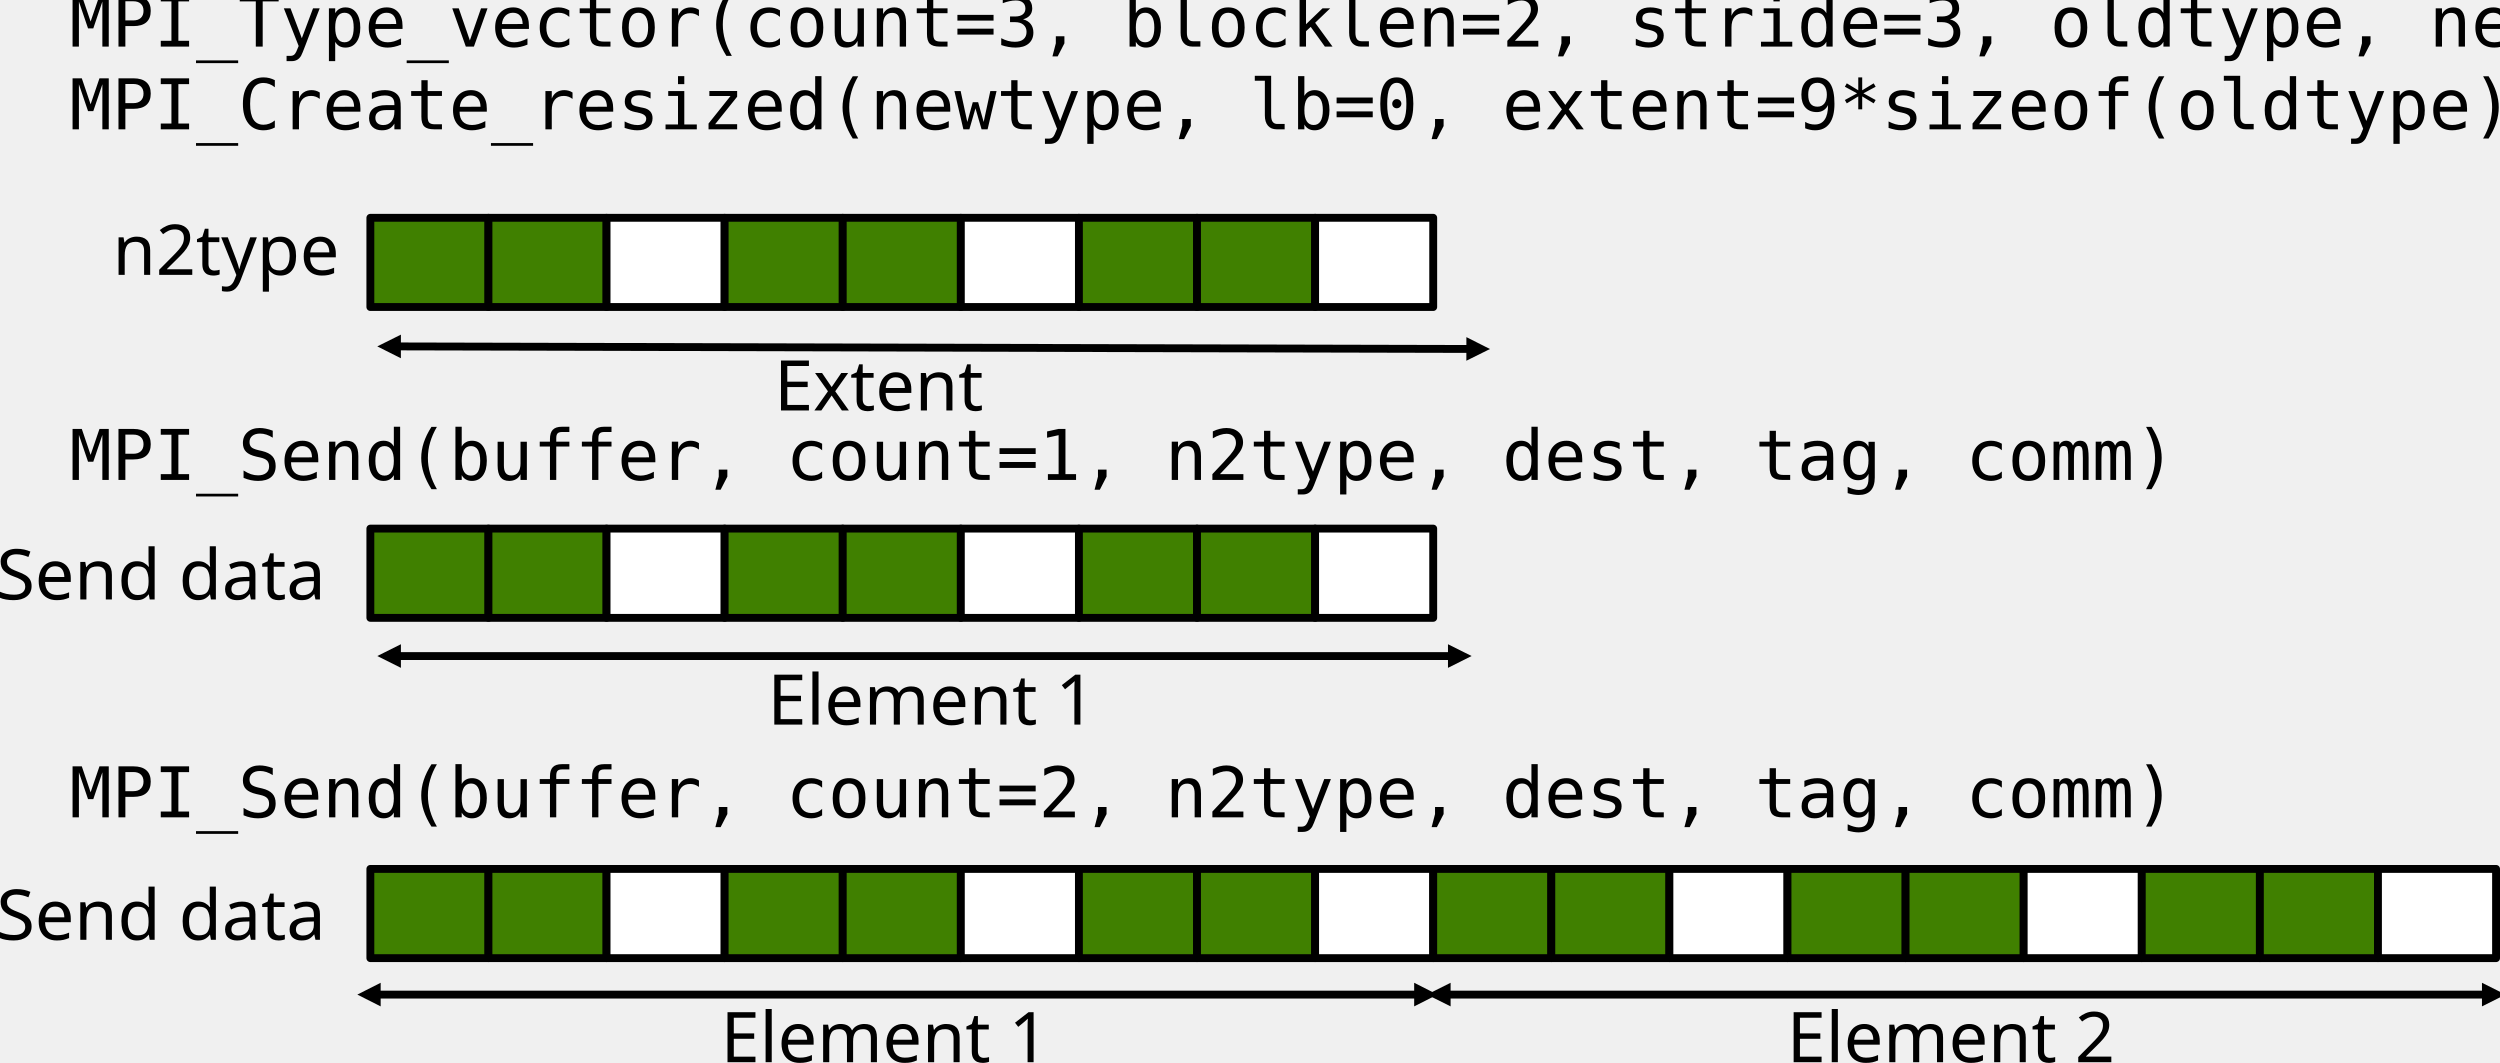
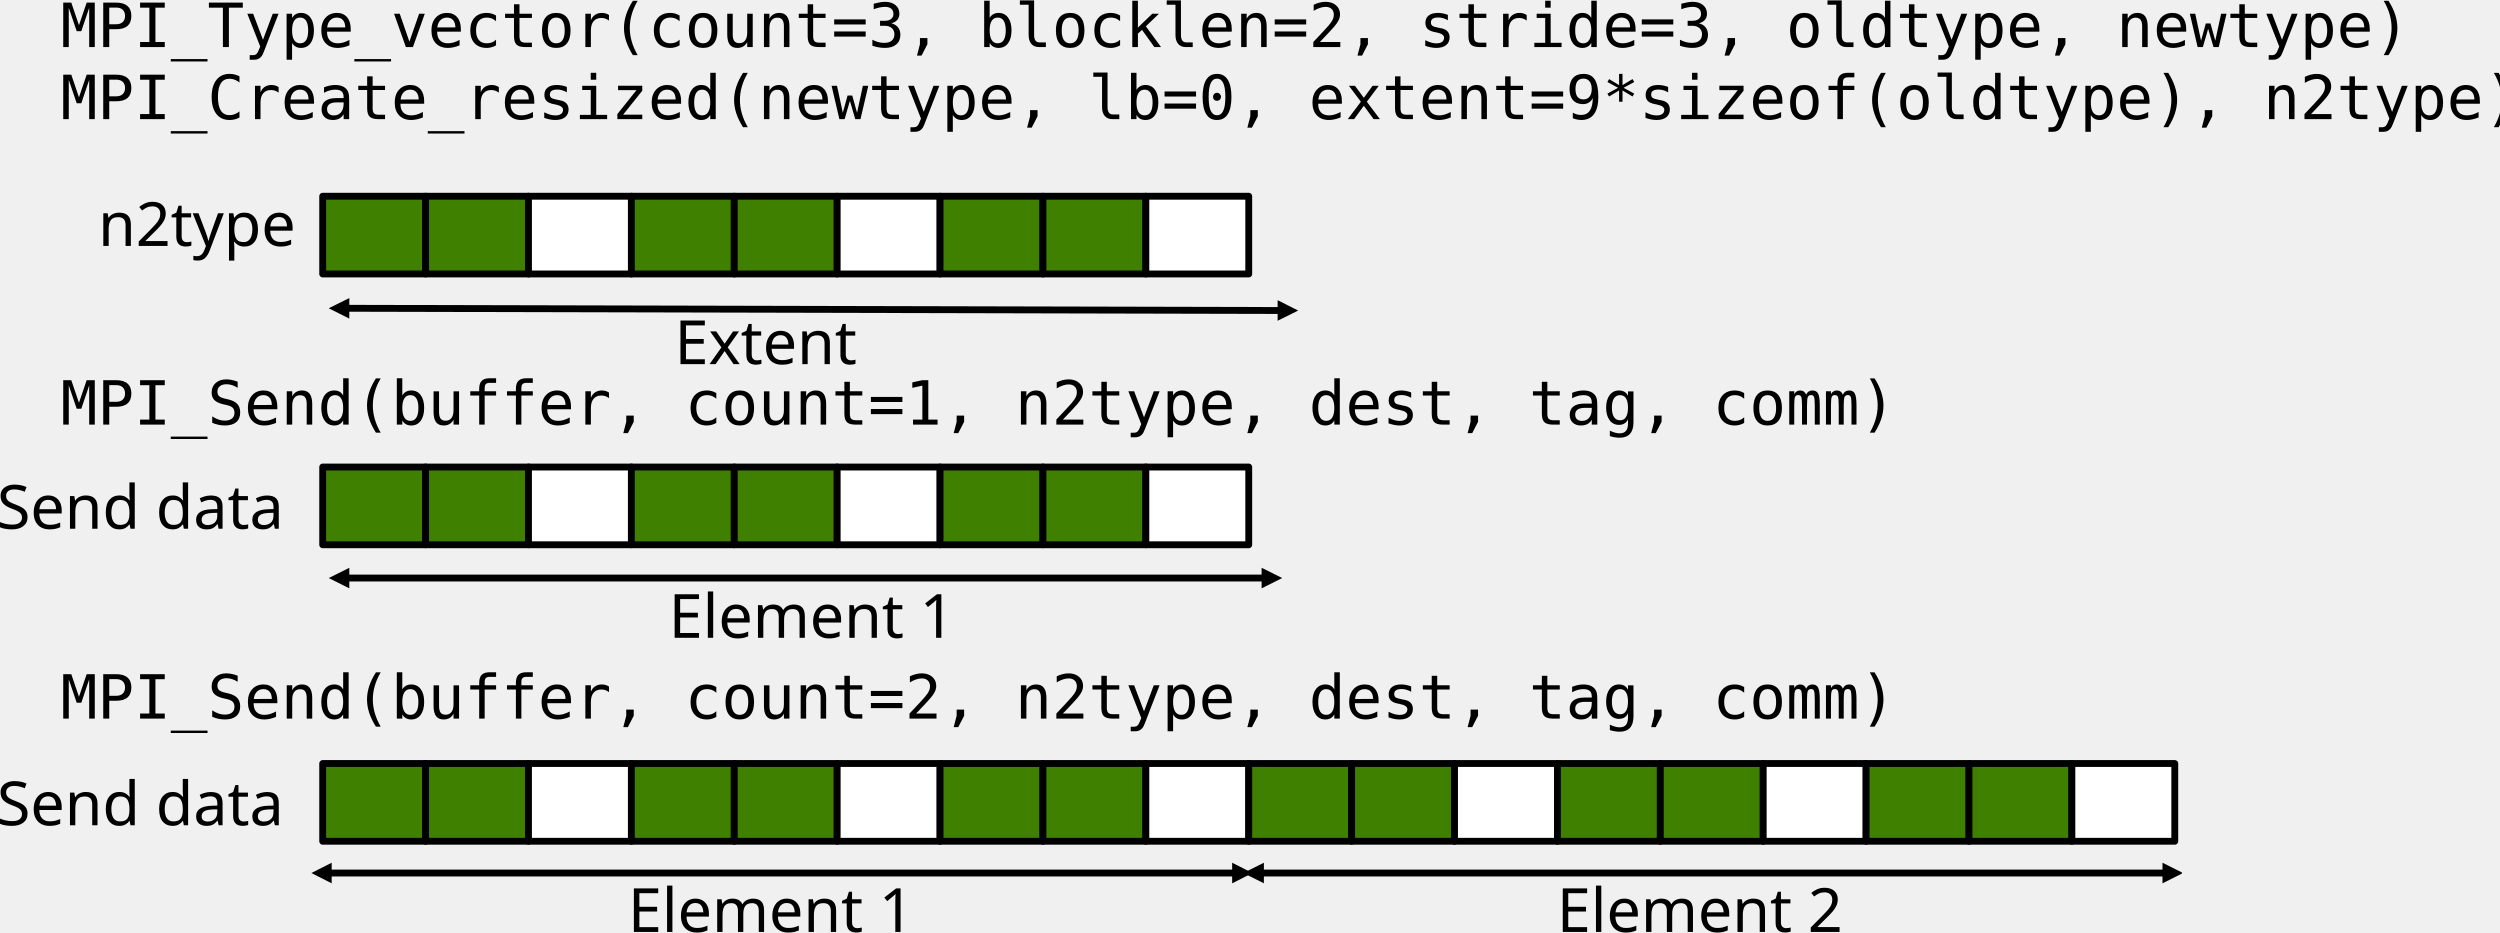
- <svg xmlns="http://www.w3.org/2000/svg" xmlns:xlink="http://www.w3.org/1999/xlink" viewBox="0 0 952.627 405.014" height="405.014" width="952.627" xml:space="preserve" id="svg2" version="1.1">
+ <svg xmlns="http://www.w3.org/2000/svg" xmlns:xlink="http://www.w3.org/1999/xlink" viewBox="0 0 1093.365 407.834" height="407.834" width="1093.365" xml:space="preserve" id="svg2" version="1.1">
  <defs id="defs6">
    <clipPath id="clipPath18" clipPathUnits="userSpaceOnUse">
      <path style="clip-rule:evenodd" id="path16" d="M 0,1.2207e-4 H 720 V 450 H 0 Z" />
    </clipPath>
    <clipPath id="clipPath28" clipPathUnits="userSpaceOnUse">
      <path style="clip-rule:evenodd" id="path26" d="M 1.0729e-5,0 H 720 V 450 H 1.0729e-5 Z" />
    </clipPath>
    <clipPath id="clipPath40" clipPathUnits="userSpaceOnUse">
      <path style="clip-rule:evenodd" id="path38" d="M 1.0729e-5,0 H 720 V 450 H 1.0729e-5 Z" />
    </clipPath>
    <clipPath id="clipPath52" clipPathUnits="userSpaceOnUse">
      <path style="clip-rule:evenodd" id="path50" d="M 1.0729e-5,0 H 720 V 450 H 1.0729e-5 Z" />
    </clipPath>
    <clipPath id="clipPath64" clipPathUnits="userSpaceOnUse">
      <path style="clip-rule:evenodd" id="path62" d="M 1.0729e-5,0 H 720 V 450 H 1.0729e-5 Z" />
    </clipPath>
    <clipPath id="clipPath76" clipPathUnits="userSpaceOnUse">
      <path style="clip-rule:evenodd" id="path74" d="M 1.0729e-5,0 H 720 V 450 H 1.0729e-5 Z" />
    </clipPath>
    <clipPath id="clipPath88" clipPathUnits="userSpaceOnUse">
      <path style="clip-rule:evenodd" id="path86" d="M 1.0729e-5,0 H 720 V 450 H 1.0729e-5 Z" />
    </clipPath>
    <clipPath id="clipPath100" clipPathUnits="userSpaceOnUse">
      <path style="clip-rule:evenodd" id="path98" d="M 1.0729e-5,0 H 720 V 450 H 1.0729e-5 Z" />
    </clipPath>
    <clipPath id="clipPath112" clipPathUnits="userSpaceOnUse">
      <path style="clip-rule:evenodd" id="path110" d="M 1.0729e-5,0 H 720 V 450 H 1.0729e-5 Z" />
    </clipPath>
    <clipPath id="clipPath124" clipPathUnits="userSpaceOnUse">
      <path style="clip-rule:evenodd" id="path122" d="M 1.0729e-5,0 H 720 V 450 H 1.0729e-5 Z" />
    </clipPath>
    <clipPath id="clipPath136" clipPathUnits="userSpaceOnUse">
      <path style="clip-rule:evenodd" id="path134" d="M 1.0729e-5,0 H 720 V 450 H 1.0729e-5 Z" />
    </clipPath>
    <clipPath id="clipPath148" clipPathUnits="userSpaceOnUse">
      <path style="clip-rule:evenodd" id="path146" d="M 1.0729e-5,0 H 720 V 450 H 1.0729e-5 Z" />
    </clipPath>
    <clipPath id="clipPath160" clipPathUnits="userSpaceOnUse">
      <path style="clip-rule:evenodd" id="path158" d="M 1.0729e-5,0 H 720 V 450 H 1.0729e-5 Z" />
    </clipPath>
    <clipPath id="clipPath172" clipPathUnits="userSpaceOnUse">
      <path style="clip-rule:evenodd" id="path170" d="M 1.0729e-5,0 H 720 V 450 H 1.0729e-5 Z" />
    </clipPath>
    <clipPath id="clipPath184" clipPathUnits="userSpaceOnUse">
      <path style="clip-rule:evenodd" id="path182" d="M 1.0729e-5,0 H 720 V 450 H 1.0729e-5 Z" />
    </clipPath>
    <clipPath id="clipPath196" clipPathUnits="userSpaceOnUse">
      <path style="clip-rule:evenodd" id="path194" d="M 1.0729e-5,0 H 720 V 450 H 1.0729e-5 Z" />
    </clipPath>
    <clipPath id="clipPath208" clipPathUnits="userSpaceOnUse">
      <path style="clip-rule:evenodd" id="path206" d="M 1.0729e-5,0 H 720 V 450 H 1.0729e-5 Z" />
    </clipPath>
    <clipPath id="clipPath220" clipPathUnits="userSpaceOnUse">
      <path style="clip-rule:evenodd" id="path218" d="M 1.0729e-5,0 H 720 V 450 H 1.0729e-5 Z" />
    </clipPath>
    <clipPath id="clipPath232" clipPathUnits="userSpaceOnUse">
      <path style="clip-rule:evenodd" id="path230" d="M 1.0729e-5,0 H 720 V 450 H 1.0729e-5 Z" />
    </clipPath>
    <clipPath id="clipPath244" clipPathUnits="userSpaceOnUse">
      <path style="clip-rule:evenodd" id="path242" d="M 1.0729e-5,0 H 720 V 450 H 1.0729e-5 Z" />
    </clipPath>
    <clipPath id="clipPath256" clipPathUnits="userSpaceOnUse">
      <path style="clip-rule:evenodd" id="path254" d="M 1.0729e-5,0 H 720 V 450 H 1.0729e-5 Z" />
    </clipPath>
    <clipPath id="clipPath268" clipPathUnits="userSpaceOnUse">
      <path style="clip-rule:evenodd" id="path266" d="M 1.0729e-5,0 H 720 V 450 H 1.0729e-5 Z" />
    </clipPath>
    <clipPath id="clipPath282" clipPathUnits="userSpaceOnUse">
      <path style="clip-rule:evenodd" id="path280" d="M 1.0729e-5,0 H 720 V 450 H 1.0729e-5 Z" />
    </clipPath>
    <clipPath id="clipPath330" clipPathUnits="userSpaceOnUse">
      <path style="clip-rule:evenodd" id="path328" d="M 1.0729e-5,0 H 720 V 450 H 1.0729e-5 Z" />
    </clipPath>
    <clipPath id="clipPath376" clipPathUnits="userSpaceOnUse">
      <path style="clip-rule:evenodd" id="path374" d="M 1.0729e-5,0 H 720 V 450 H 1.0729e-5 Z" />
    </clipPath>
    <clipPath id="clipPath388" clipPathUnits="userSpaceOnUse">
      <path style="clip-rule:evenodd" id="path386" d="M 1.0729e-5,0 H 720 V 450 H 1.0729e-5 Z" />
    </clipPath>
    <clipPath id="clipPath400" clipPathUnits="userSpaceOnUse">
      <path style="clip-rule:evenodd" id="path398" d="M 1.0729e-5,0 H 720 V 450 H 1.0729e-5 Z" />
    </clipPath>
    <clipPath id="clipPath412" clipPathUnits="userSpaceOnUse">
      <path style="clip-rule:evenodd" id="path410" d="M 1.0729e-5,0 H 720 V 450 H 1.0729e-5 Z" />
    </clipPath>
    <clipPath id="clipPath424" clipPathUnits="userSpaceOnUse">
      <path style="clip-rule:evenodd" id="path422" d="M 1.0729e-5,0 H 720 V 450 H 1.0729e-5 Z" />
    </clipPath>
    <clipPath id="clipPath436" clipPathUnits="userSpaceOnUse">
      <path style="clip-rule:evenodd" id="path434" d="M 1.0729e-5,0 H 720 V 450 H 1.0729e-5 Z" />
    </clipPath>
    <clipPath id="clipPath448" clipPathUnits="userSpaceOnUse">
      <path style="clip-rule:evenodd" id="path446" d="M 1.0729e-5,0 H 720 V 450 H 1.0729e-5 Z" />
    </clipPath>
    <clipPath id="clipPath460" clipPathUnits="userSpaceOnUse">
      <path style="clip-rule:evenodd" id="path458" d="M 1.0729e-5,0 H 720 V 450 H 1.0729e-5 Z" />
    </clipPath>
    <clipPath id="clipPath472" clipPathUnits="userSpaceOnUse">
      <path style="clip-rule:evenodd" id="path470" d="M 1.0729e-5,0 H 720 V 450 H 1.0729e-5 Z" />
    </clipPath>
    <clipPath id="clipPath486" clipPathUnits="userSpaceOnUse">
      <path style="clip-rule:evenodd" id="path484" d="M 1.0729e-5,0 H 720 V 450 H 1.0729e-5 Z" />
    </clipPath>
    <clipPath id="clipPath530" clipPathUnits="userSpaceOnUse">
      <path style="clip-rule:evenodd" id="path528" d="M 1.0729e-5,0 H 720 V 450 H 1.0729e-5 Z" />
    </clipPath>
    <clipPath id="clipPath542" clipPathUnits="userSpaceOnUse">
      <path style="clip-rule:evenodd" id="path540" d="M 1.0729e-5,0 H 720 V 450 H 1.0729e-5 Z" />
    </clipPath>
    <clipPath id="clipPath554" clipPathUnits="userSpaceOnUse">
      <path style="clip-rule:evenodd" id="path552" d="M 1.0729e-5,0 H 720 V 450 H 1.0729e-5 Z" />
    </clipPath>
    <clipPath id="clipPath566" clipPathUnits="userSpaceOnUse">
      <path style="clip-rule:evenodd" id="path564" d="M 1.0729e-5,0 H 720 V 450 H 1.0729e-5 Z" />
    </clipPath>
    <clipPath id="clipPath578" clipPathUnits="userSpaceOnUse">
      <path style="clip-rule:evenodd" id="path576" d="M 1.0729e-5,0 H 720 V 450 H 1.0729e-5 Z" />
    </clipPath>
    <clipPath id="clipPath590" clipPathUnits="userSpaceOnUse">
      <path style="clip-rule:evenodd" id="path588" d="M 1.0729e-5,0 H 720 V 450 H 1.0729e-5 Z" />
    </clipPath>
    <clipPath id="clipPath602" clipPathUnits="userSpaceOnUse">
      <path style="clip-rule:evenodd" id="path600" d="M 1.0729e-5,0 H 720 V 450 H 1.0729e-5 Z" />
    </clipPath>
    <clipPath id="clipPath614" clipPathUnits="userSpaceOnUse">
      <path style="clip-rule:evenodd" id="path612" d="M 1.0729e-5,0 H 720 V 450 H 1.0729e-5 Z" />
    </clipPath>
    <clipPath id="clipPath626" clipPathUnits="userSpaceOnUse">
      <path style="clip-rule:evenodd" id="path624" d="M 1.0729e-5,0 H 720 V 450 H 1.0729e-5 Z" />
    </clipPath>
    <clipPath id="clipPath638" clipPathUnits="userSpaceOnUse">
      <path style="clip-rule:evenodd" id="path636" d="M 1.0729e-5,0 H 720 V 450 H 1.0729e-5 Z" />
    </clipPath>
    <clipPath id="clipPath682" clipPathUnits="userSpaceOnUse">
      <path style="clip-rule:evenodd" id="path680" d="M 2.3149e-5,0 H 720 V 450 H 2.3149e-5 Z" />
    </clipPath>
    <clipPath id="clipPath692" clipPathUnits="userSpaceOnUse">
      <path style="clip-rule:evenodd" id="path690" d="M 1.0729e-5,0 H 720 V 450 H 1.0729e-5 Z" />
    </clipPath>
    <clipPath id="clipPath704" clipPathUnits="userSpaceOnUse">
      <path style="clip-rule:evenodd" id="path702" d="M 1.0729e-5,0 H 720 V 450 H 1.0729e-5 Z" />
    </clipPath>
  </defs>
-   <g transform="matrix(1.333333,0,0,-1.333333,-9.739094,468.486)" id="g10">
+   <g transform="matrix(1.333333,0,0,-1.333333,-9.73326,471.3127)" id="g10">
    <path id="path274" style="fill:#000000;fill-opacity:1;fill-rule:nonzero;stroke:none" d="m 120.75,253.49 306.75,-0.73 v -2.25 l -306.75,0.73 z m 1.12,-4.51 -6.74,3.39 6.75,3.36 z m 304.51,6.04 6.74,-3.4 -6.75,-3.35 z" />
    <path id="path336" style="fill:#000000;fill-opacity:1;fill-rule:nonzero;stroke:none" d="m 120.75,165 h 301.5 v -2.25 h -301.5 z m 1.13,-4.5 -6.75,3.38 6.75,3.37 z m 299.24,6.75 6.75,-3.37 -6.75,-3.38 z" />
    <path id="path478" style="fill:#000000;fill-opacity:1;fill-rule:nonzero;stroke:none;stroke-width:0.994" d="M 114.979,68.25 H 412.573 V 66 H 114.979 Z m 1.115,-4.5 -6.667,3.375 6.667,3.375 z M 411.457,70.5 418.12,67.125 411.457,63.75 Z" />
    <g id="g676" transform="translate(3)">
      <g clip-path="url(#clipPath682)" id="g678">
        <path id="path684" style="fill:#000000;fill-opacity:1;fill-rule:nonzero;stroke:none" d="m 417.75,66 h 297 v 2.25 h -297 z m 1.12,4.5 -6.75,-3.375 6.75,-3.375 z m 294.75,-6.75 6.75,3.375 -6.75,3.375 z" />
      </g>
    </g>
    <text xml:space="preserve" style="font-style:normal;font-variant:normal;font-weight:500;font-stretch:normal;font-size:20px;line-height:1.25;font-family:Inconsolata;-inkscape-font-specification:'Inconsolata, Medium';font-variant-ligatures:normal;font-variant-caps:normal;font-variant-numeric:normal;font-feature-settings:normal;text-align:start;letter-spacing:0px;word-spacing:0px;writing-mode:lr-tb;text-anchor:start;fill:#000000;fill-opacity:1;stroke:none;stroke-width:0.75" x="27.2" y="-338.044" id="text1700" transform="scale(1,-1)">
      <tspan id="tspan1702" x="27.2" y="-338.044">MPI_Type_vector(count=3, blocklen=2, stride=3, oldtype, newtype)</tspan>
    </text>
    <text transform="scale(1,-1)" id="text1706" y="-314.41" x="27.2" style="font-style:normal;font-variant:normal;font-weight:500;font-stretch:normal;font-size:20px;line-height:1.25;font-family:Inconsolata;-inkscape-font-specification:'Inconsolata, Medium';font-variant-ligatures:normal;font-variant-caps:normal;font-variant-numeric:normal;font-feature-settings:normal;text-align:start;letter-spacing:0px;word-spacing:0px;writing-mode:lr-tb;text-anchor:start;fill:#000000;fill-opacity:1;stroke:none;stroke-width:0.75" xml:space="preserve">
      <tspan id="tspan1708" x="27.2" y="-314.41">MPI_Create_resized(newtype, lb=0, extent=9*sizeof(oldtype), n2type)</tspan>
    </text>
    <text xml:space="preserve" style="font-style:normal;font-variant:normal;font-weight:normal;font-stretch:normal;font-size:20px;line-height:1.25;font-family:'Noto Sans';-inkscape-font-specification:'Noto Sans, Normal';font-variant-ligatures:normal;font-variant-caps:normal;font-variant-numeric:normal;font-feature-settings:normal;text-align:start;letter-spacing:0px;word-spacing:0px;writing-mode:lr-tb;text-anchor:start;fill:#000000;fill-opacity:1;stroke:none;stroke-width:0.75" x="39.489" y="-272.813" id="text1712" transform="scale(1,-1)">
      <tspan id="tspan1710" x="39.489" y="-272.813" style="font-style:normal;font-variant:normal;font-weight:normal;font-stretch:normal;font-size:20px;font-family:'Noto Sans';-inkscape-font-specification:'Noto Sans, Normal';font-variant-ligatures:normal;font-variant-caps:normal;font-variant-numeric:normal;font-feature-settings:normal;text-align:start;writing-mode:lr-tb;text-anchor:start;stroke-width:0.75">n2type</tspan>
    </text>
    <text transform="scale(1,-1)" id="text1716" y="-234.053" x="228.565" style="font-style:normal;font-variant:normal;font-weight:normal;font-stretch:normal;font-size:20px;line-height:1.25;font-family:'Noto Sans';-inkscape-font-specification:'Noto Sans, Normal';font-variant-ligatures:normal;font-variant-caps:normal;font-variant-numeric:normal;font-feature-settings:normal;text-align:start;letter-spacing:0px;word-spacing:0px;writing-mode:lr-tb;text-anchor:start;fill:#000000;fill-opacity:1;stroke:none;stroke-width:0.75" xml:space="preserve">
      <tspan id="tspan1718" x="228.565" y="-234.053">Extent</tspan>
    </text>
    <text transform="scale(1,-1)" id="text1722" y="-214.2" x="27.2" style="font-style:normal;font-variant:normal;font-weight:500;font-stretch:normal;font-size:20px;line-height:1.25;font-family:Inconsolata;-inkscape-font-specification:'Inconsolata, Medium';font-variant-ligatures:normal;font-variant-caps:normal;font-variant-numeric:normal;font-feature-settings:normal;text-align:start;letter-spacing:0px;word-spacing:0px;writing-mode:lr-tb;text-anchor:start;fill:#000000;fill-opacity:1;stroke:none;stroke-width:0.75" xml:space="preserve">
      <tspan id="tspan1724" x="27.2" y="-214.2">MPI_Send(buffer, count=1, n2type, dest, tag, comm)</tspan>
    </text>
    <text xml:space="preserve" style="font-style:normal;font-variant:normal;font-weight:500;font-stretch:normal;font-size:20px;line-height:1.25;font-family:Inconsolata;-inkscape-font-specification:'Inconsolata, Medium';font-variant-ligatures:normal;font-variant-caps:normal;font-variant-numeric:normal;font-feature-settings:normal;text-align:start;letter-spacing:0px;word-spacing:0px;writing-mode:lr-tb;text-anchor:start;fill:#000000;fill-opacity:1;stroke:none;stroke-width:0.75" x="27.2" y="-117.771" id="text1728" transform="scale(1,-1)">
      <tspan id="tspan1730" x="27.2" y="-117.771">MPI_Send(buffer, count=2, n2type, dest, tag, comm)</tspan>
    </text>
    <text transform="scale(1,-1)" id="text1734" y="-180.044" x="6.284" style="font-style:normal;font-variant:normal;font-weight:normal;font-stretch:normal;font-size:20px;line-height:1.25;font-family:'Noto Sans';-inkscape-font-specification:'Noto Sans, Normal';font-variant-ligatures:normal;font-variant-caps:normal;font-variant-numeric:normal;font-feature-settings:normal;text-align:start;letter-spacing:0px;word-spacing:0px;writing-mode:lr-tb;text-anchor:start;fill:#000000;fill-opacity:1;stroke:none;stroke-width:0.75" xml:space="preserve">
      <tspan id="tspan1736" x="6.284" y="-180.044">Send data</tspan>
    </text>
    <text xml:space="preserve" style="font-style:normal;font-variant:normal;font-weight:normal;font-stretch:normal;font-size:20px;line-height:1.25;font-family:'Noto Sans';-inkscape-font-specification:'Noto Sans, Normal';font-variant-ligatures:normal;font-variant-caps:normal;font-variant-numeric:normal;font-feature-settings:normal;text-align:start;letter-spacing:0px;word-spacing:0px;writing-mode:lr-tb;text-anchor:start;fill:#000000;fill-opacity:1;stroke:none;stroke-width:0.75" x="6.284" y="-82.79" id="text1744" transform="scale(1,-1)">
      <tspan y="-82.79" x="6.284" id="tspan1742">Send data</tspan>
    </text>
    <text xml:space="preserve" style="font-style:normal;font-variant:normal;font-weight:normal;font-stretch:normal;font-size:20px;line-height:1.25;font-family:'Noto Sans';-inkscape-font-specification:'Noto Sans, Normal';font-variant-ligatures:normal;font-variant-caps:normal;font-variant-numeric:normal;font-feature-settings:normal;text-align:start;letter-spacing:0px;word-spacing:0px;writing-mode:lr-tb;text-anchor:start;fill:#000000;fill-opacity:1;stroke:none;stroke-width:0.75" x="226.655" y="-144.272" id="text1748" transform="scale(1,-1)">
      <tspan id="tspan1750" x="226.655" y="-144.272">Element 1</tspan>
    </text>
    <text transform="scale(1,-1)" id="text1754" y="-47.804" x="213.283" style="font-style:normal;font-variant:normal;font-weight:normal;font-stretch:normal;font-size:20px;line-height:1.25;font-family:'Noto Sans';-inkscape-font-specification:'Noto Sans, Normal';font-variant-ligatures:normal;font-variant-caps:normal;font-variant-numeric:normal;font-feature-settings:normal;text-align:start;letter-spacing:0px;word-spacing:0px;writing-mode:lr-tb;text-anchor:start;fill:#000000;fill-opacity:1;stroke:none;stroke-width:0.75" xml:space="preserve">
      <tspan id="tspan1752" x="213.283" y="-47.804">Element 1</tspan>
    </text>
    <text xml:space="preserve" style="font-style:normal;font-variant:normal;font-weight:normal;font-stretch:normal;font-size:20px;line-height:1.25;font-family:'Noto Sans';-inkscape-font-specification:'Noto Sans, Normal';font-variant-ligatures:normal;font-variant-caps:normal;font-variant-numeric:normal;font-feature-settings:normal;text-align:start;letter-spacing:0px;word-spacing:0px;writing-mode:lr-tb;text-anchor:start;fill:#000000;fill-opacity:1;stroke:none;stroke-width:0.75" x="517.967" y="-47.804" id="text1758" transform="scale(1,-1)">
      <tspan id="tspan1760" x="517.967" y="-47.804">Element 2</tspan>
    </text>
    <g id="g12755">
      <path d="m 113.149,263.62 h 33.75 v 25.5 h -33.75 z" style="fill:#408000;fill-opacity:1;stroke:#000000;stroke-width:2.25;stroke-linecap:butt;stroke-linejoin:round;stroke-miterlimit:10;stroke-dasharray:none;stroke-opacity:1" id="path290" />
      <use height="100%" width="100%" transform="translate(33.75)" id="use12730" xlink:href="#path290" y="0" x="0" />
      <path id="path12732" style="fill:#ffffff;fill-opacity:1;stroke:#000000;stroke-width:2.25;stroke-linecap:butt;stroke-linejoin:round;stroke-miterlimit:10;stroke-dasharray:none;stroke-opacity:1" d="m 180.649,263.62 h 33.75 v 25.5 h -33.75 z" />
      <use x="0" y="0" xlink:href="#path290" id="use12734" transform="translate(101.25)" width="100%" height="100%" />
      <use height="100%" width="100%" transform="translate(135)" id="use12736" xlink:href="#path290" y="0" x="0" />
      <use height="100%" width="100%" transform="translate(101.25)" id="use12738" xlink:href="#path12732" y="0" x="0" />
      <use height="100%" width="100%" transform="translate(202.5)" id="use12740" xlink:href="#path290" y="0" x="0" />
      <use x="0" y="0" xlink:href="#path290" id="use12742" transform="translate(236.25)" width="100%" height="100%" />
      <use x="0" y="0" xlink:href="#path12732" id="use12744" transform="translate(202.5)" width="100%" height="100%" />
    </g>
    <g id="g12789" transform="translate(0,-88.82626)">
      <path id="path12771" style="fill:#408000;fill-opacity:1;stroke:#000000;stroke-width:2.25;stroke-linecap:butt;stroke-linejoin:round;stroke-miterlimit:10;stroke-dasharray:none;stroke-opacity:1" d="m 113.149,263.62 h 33.75 v 25.5 h -33.75 z" />
      <use x="0" y="0" xlink:href="#path290" id="use12773" transform="translate(33.75)" width="100%" height="100%" />
      <path d="m 180.649,263.62 h 33.75 v 25.5 h -33.75 z" style="fill:#ffffff;fill-opacity:1;stroke:#000000;stroke-width:2.25;stroke-linecap:butt;stroke-linejoin:round;stroke-miterlimit:10;stroke-dasharray:none;stroke-opacity:1" id="path12775" />
      <use height="100%" width="100%" transform="translate(101.25)" id="use12777" xlink:href="#path290" y="0" x="0" />
      <use x="0" y="0" xlink:href="#path290" id="use12779" transform="translate(135)" width="100%" height="100%" />
      <use x="0" y="0" xlink:href="#path12732" id="use12781" transform="translate(101.25)" width="100%" height="100%" />
      <use x="0" y="0" xlink:href="#path290" id="use12783" transform="translate(202.5)" width="100%" height="100%" />
      <use height="100%" width="100%" transform="translate(236.25)" id="use12785" xlink:href="#path290" y="0" x="0" />
      <use height="100%" width="100%" transform="translate(202.5)" id="use12787" xlink:href="#path12732" y="0" x="0" />
    </g>
    <g transform="translate(0,-186.0799)" id="g12809">
      <path d="m 113.149,263.62 h 33.75 v 25.5 h -33.75 z" style="fill:#408000;fill-opacity:1;stroke:#000000;stroke-width:2.25;stroke-linecap:butt;stroke-linejoin:round;stroke-miterlimit:10;stroke-dasharray:none;stroke-opacity:1" id="path12791" />
      <use height="100%" width="100%" transform="translate(33.75)" id="use12793" xlink:href="#path290" y="0" x="0" />
      <path id="path12795" style="fill:#ffffff;fill-opacity:1;stroke:#000000;stroke-width:2.25;stroke-linecap:butt;stroke-linejoin:round;stroke-miterlimit:10;stroke-dasharray:none;stroke-opacity:1" d="m 180.649,263.62 h 33.75 v 25.5 h -33.75 z" />
      <use x="0" y="0" xlink:href="#path290" id="use12797" transform="translate(101.25)" width="100%" height="100%" />
      <use height="100%" width="100%" transform="translate(135)" id="use12799" xlink:href="#path290" y="0" x="0" />
      <use height="100%" width="100%" transform="translate(101.25)" id="use12801" xlink:href="#path12732" y="0" x="0" />
      <use height="100%" width="100%" transform="translate(202.5)" id="use12803" xlink:href="#path290" y="0" x="0" />
      <use x="0" y="0" xlink:href="#path290" id="use12805" transform="translate(236.25)" width="100%" height="100%" />
      <use x="0" y="0" xlink:href="#path12732" id="use12807" transform="translate(202.5)" width="100%" height="100%" />
    </g>
    <g id="g12829" transform="translate(303.75,-186.0799)">
      <path id="path12811" style="fill:#408000;fill-opacity:1;stroke:#000000;stroke-width:2.25;stroke-linecap:butt;stroke-linejoin:round;stroke-miterlimit:10;stroke-dasharray:none;stroke-opacity:1" d="m 113.149,263.62 h 33.75 v 25.5 h -33.75 z" />
      <use x="0" y="0" xlink:href="#path290" id="use12813" transform="translate(33.75)" width="100%" height="100%" />
      <path d="m 180.649,263.62 h 33.75 v 25.5 h -33.75 z" style="fill:#ffffff;fill-opacity:1;stroke:#000000;stroke-width:2.25;stroke-linecap:butt;stroke-linejoin:round;stroke-miterlimit:10;stroke-dasharray:none;stroke-opacity:1" id="path12815" />
      <use height="100%" width="100%" transform="translate(101.25)" id="use12817" xlink:href="#path290" y="0" x="0" />
      <use x="0" y="0" xlink:href="#path290" id="use12819" transform="translate(135)" width="100%" height="100%" />
      <use x="0" y="0" xlink:href="#path12732" id="use12821" transform="translate(101.25)" width="100%" height="100%" />
      <use x="0" y="0" xlink:href="#path290" id="use12823" transform="translate(202.5)" width="100%" height="100%" />
      <use height="100%" width="100%" transform="translate(236.25)" id="use12825" xlink:href="#path290" y="0" x="0" />
      <use height="100%" width="100%" transform="translate(202.5)" id="use12827" xlink:href="#path12732" y="0" x="0" />
    </g>
  </g>
</svg>
